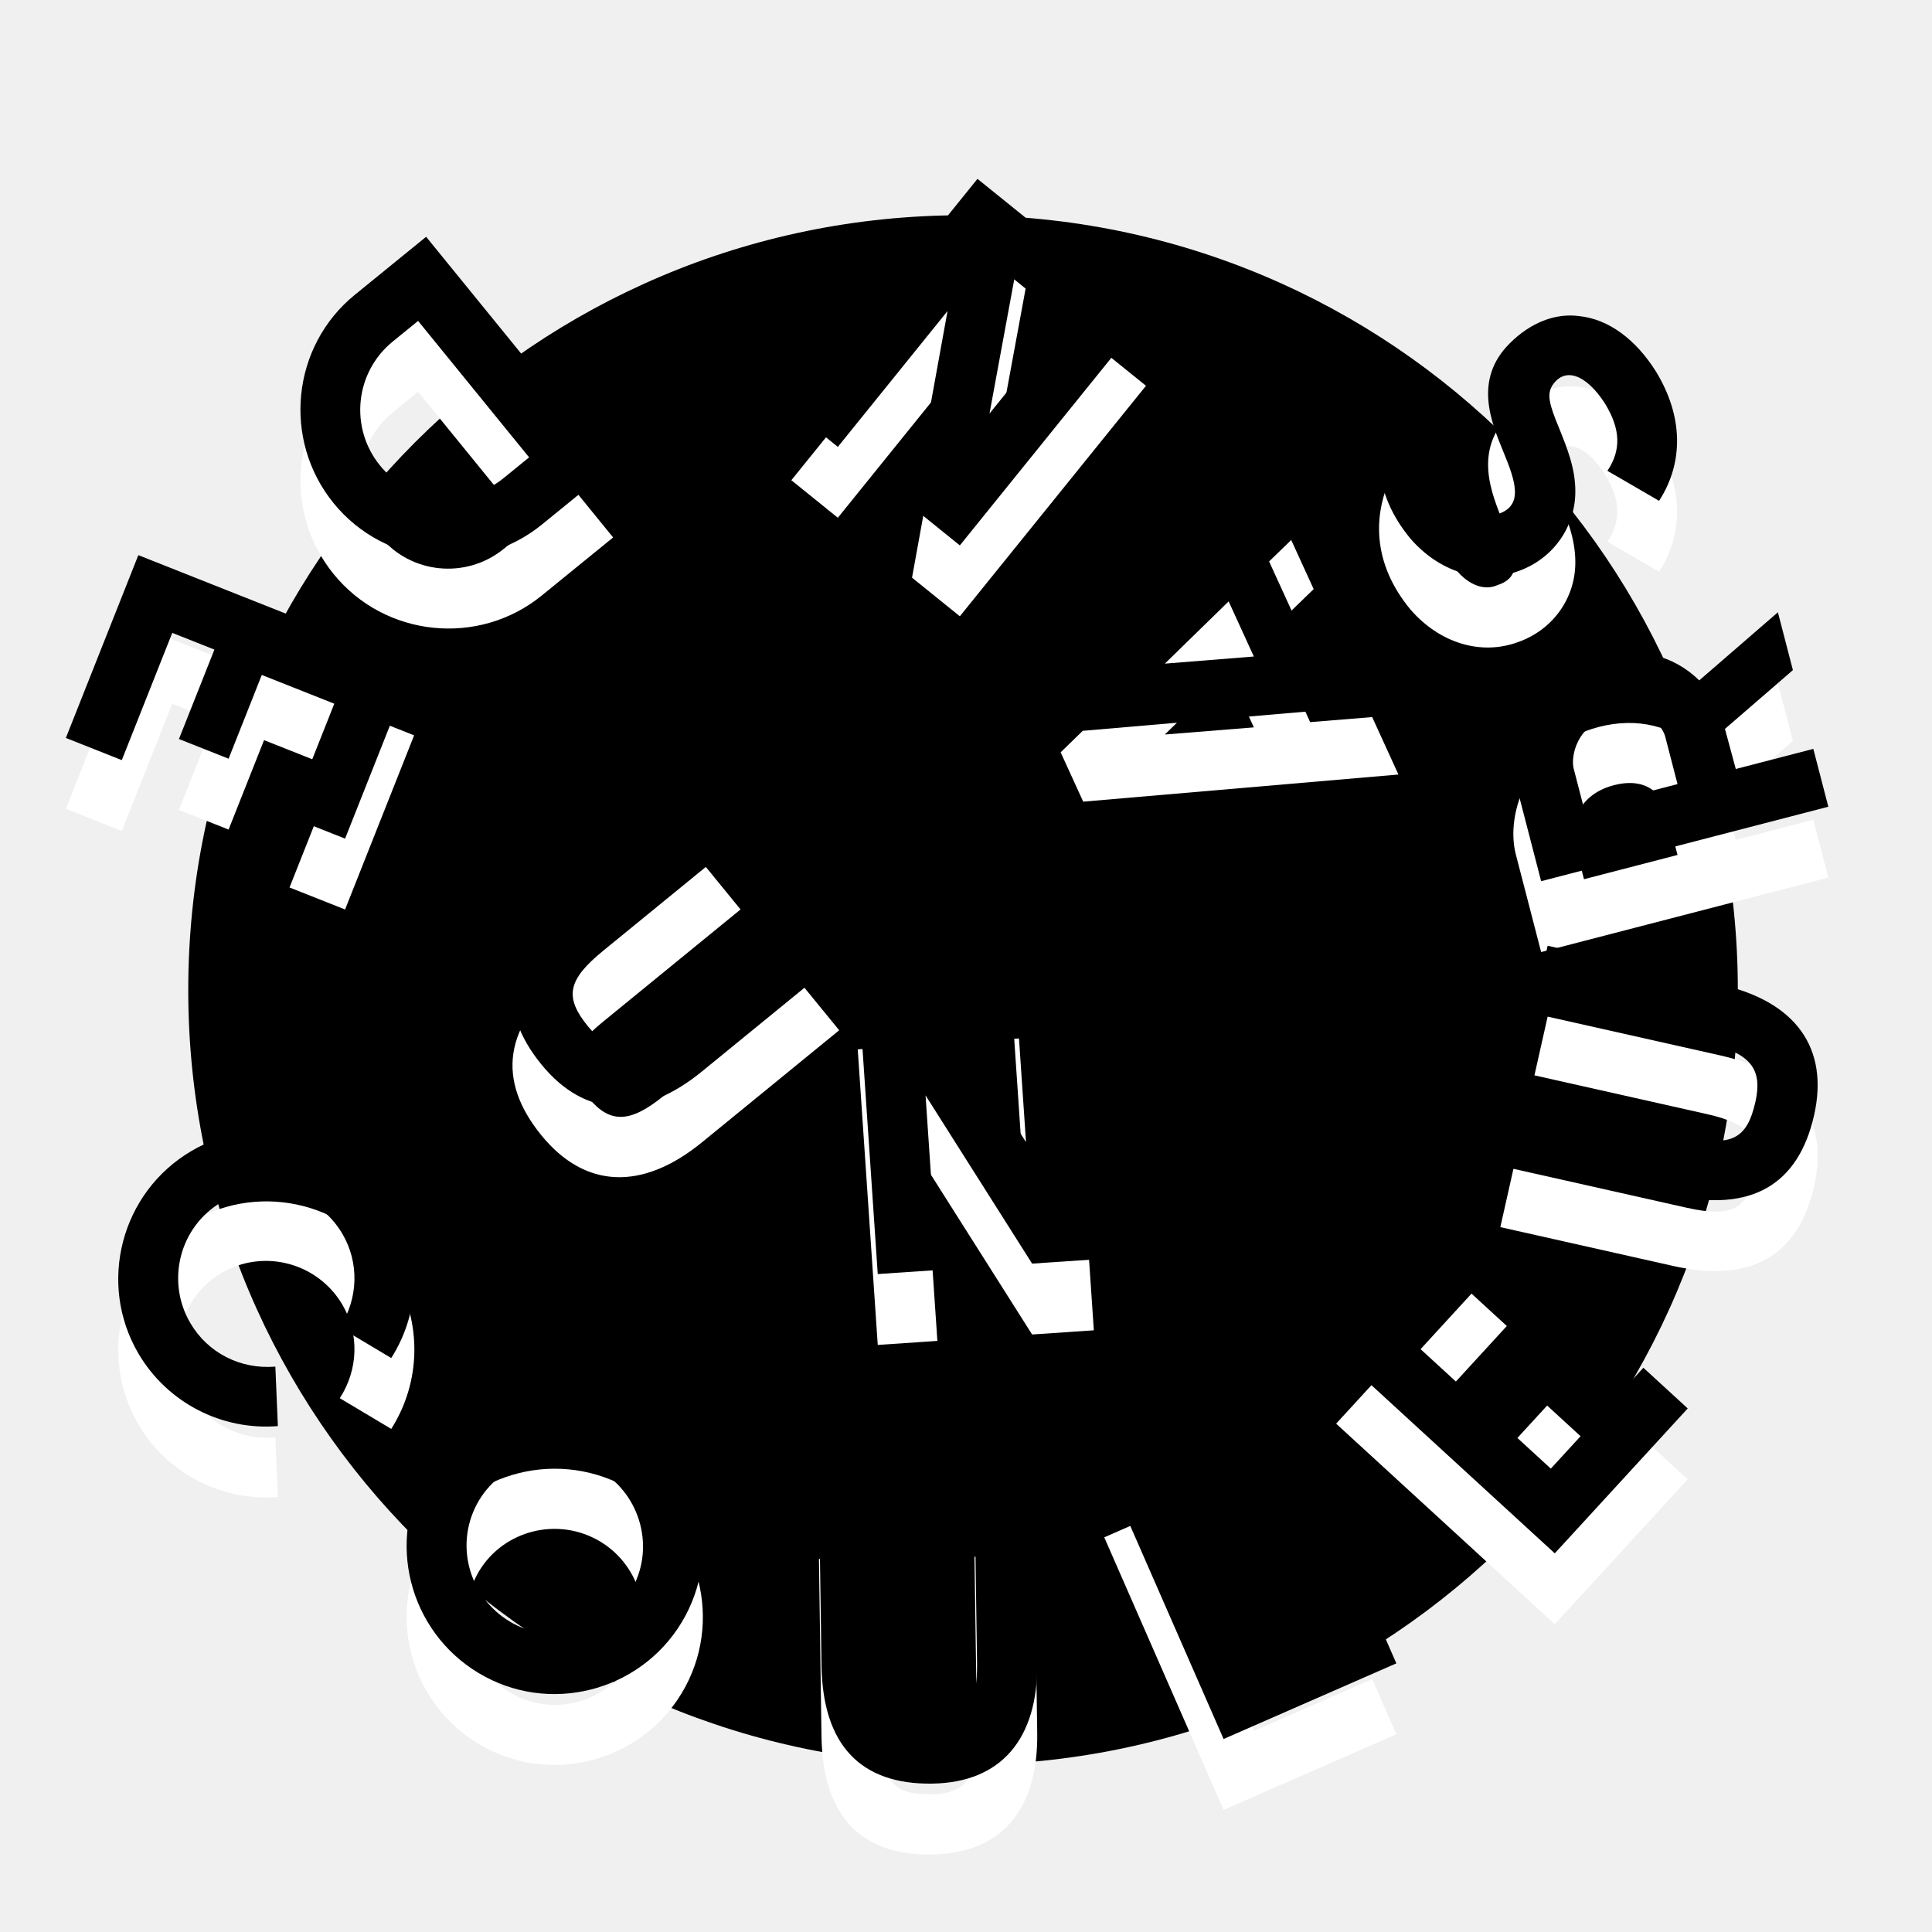
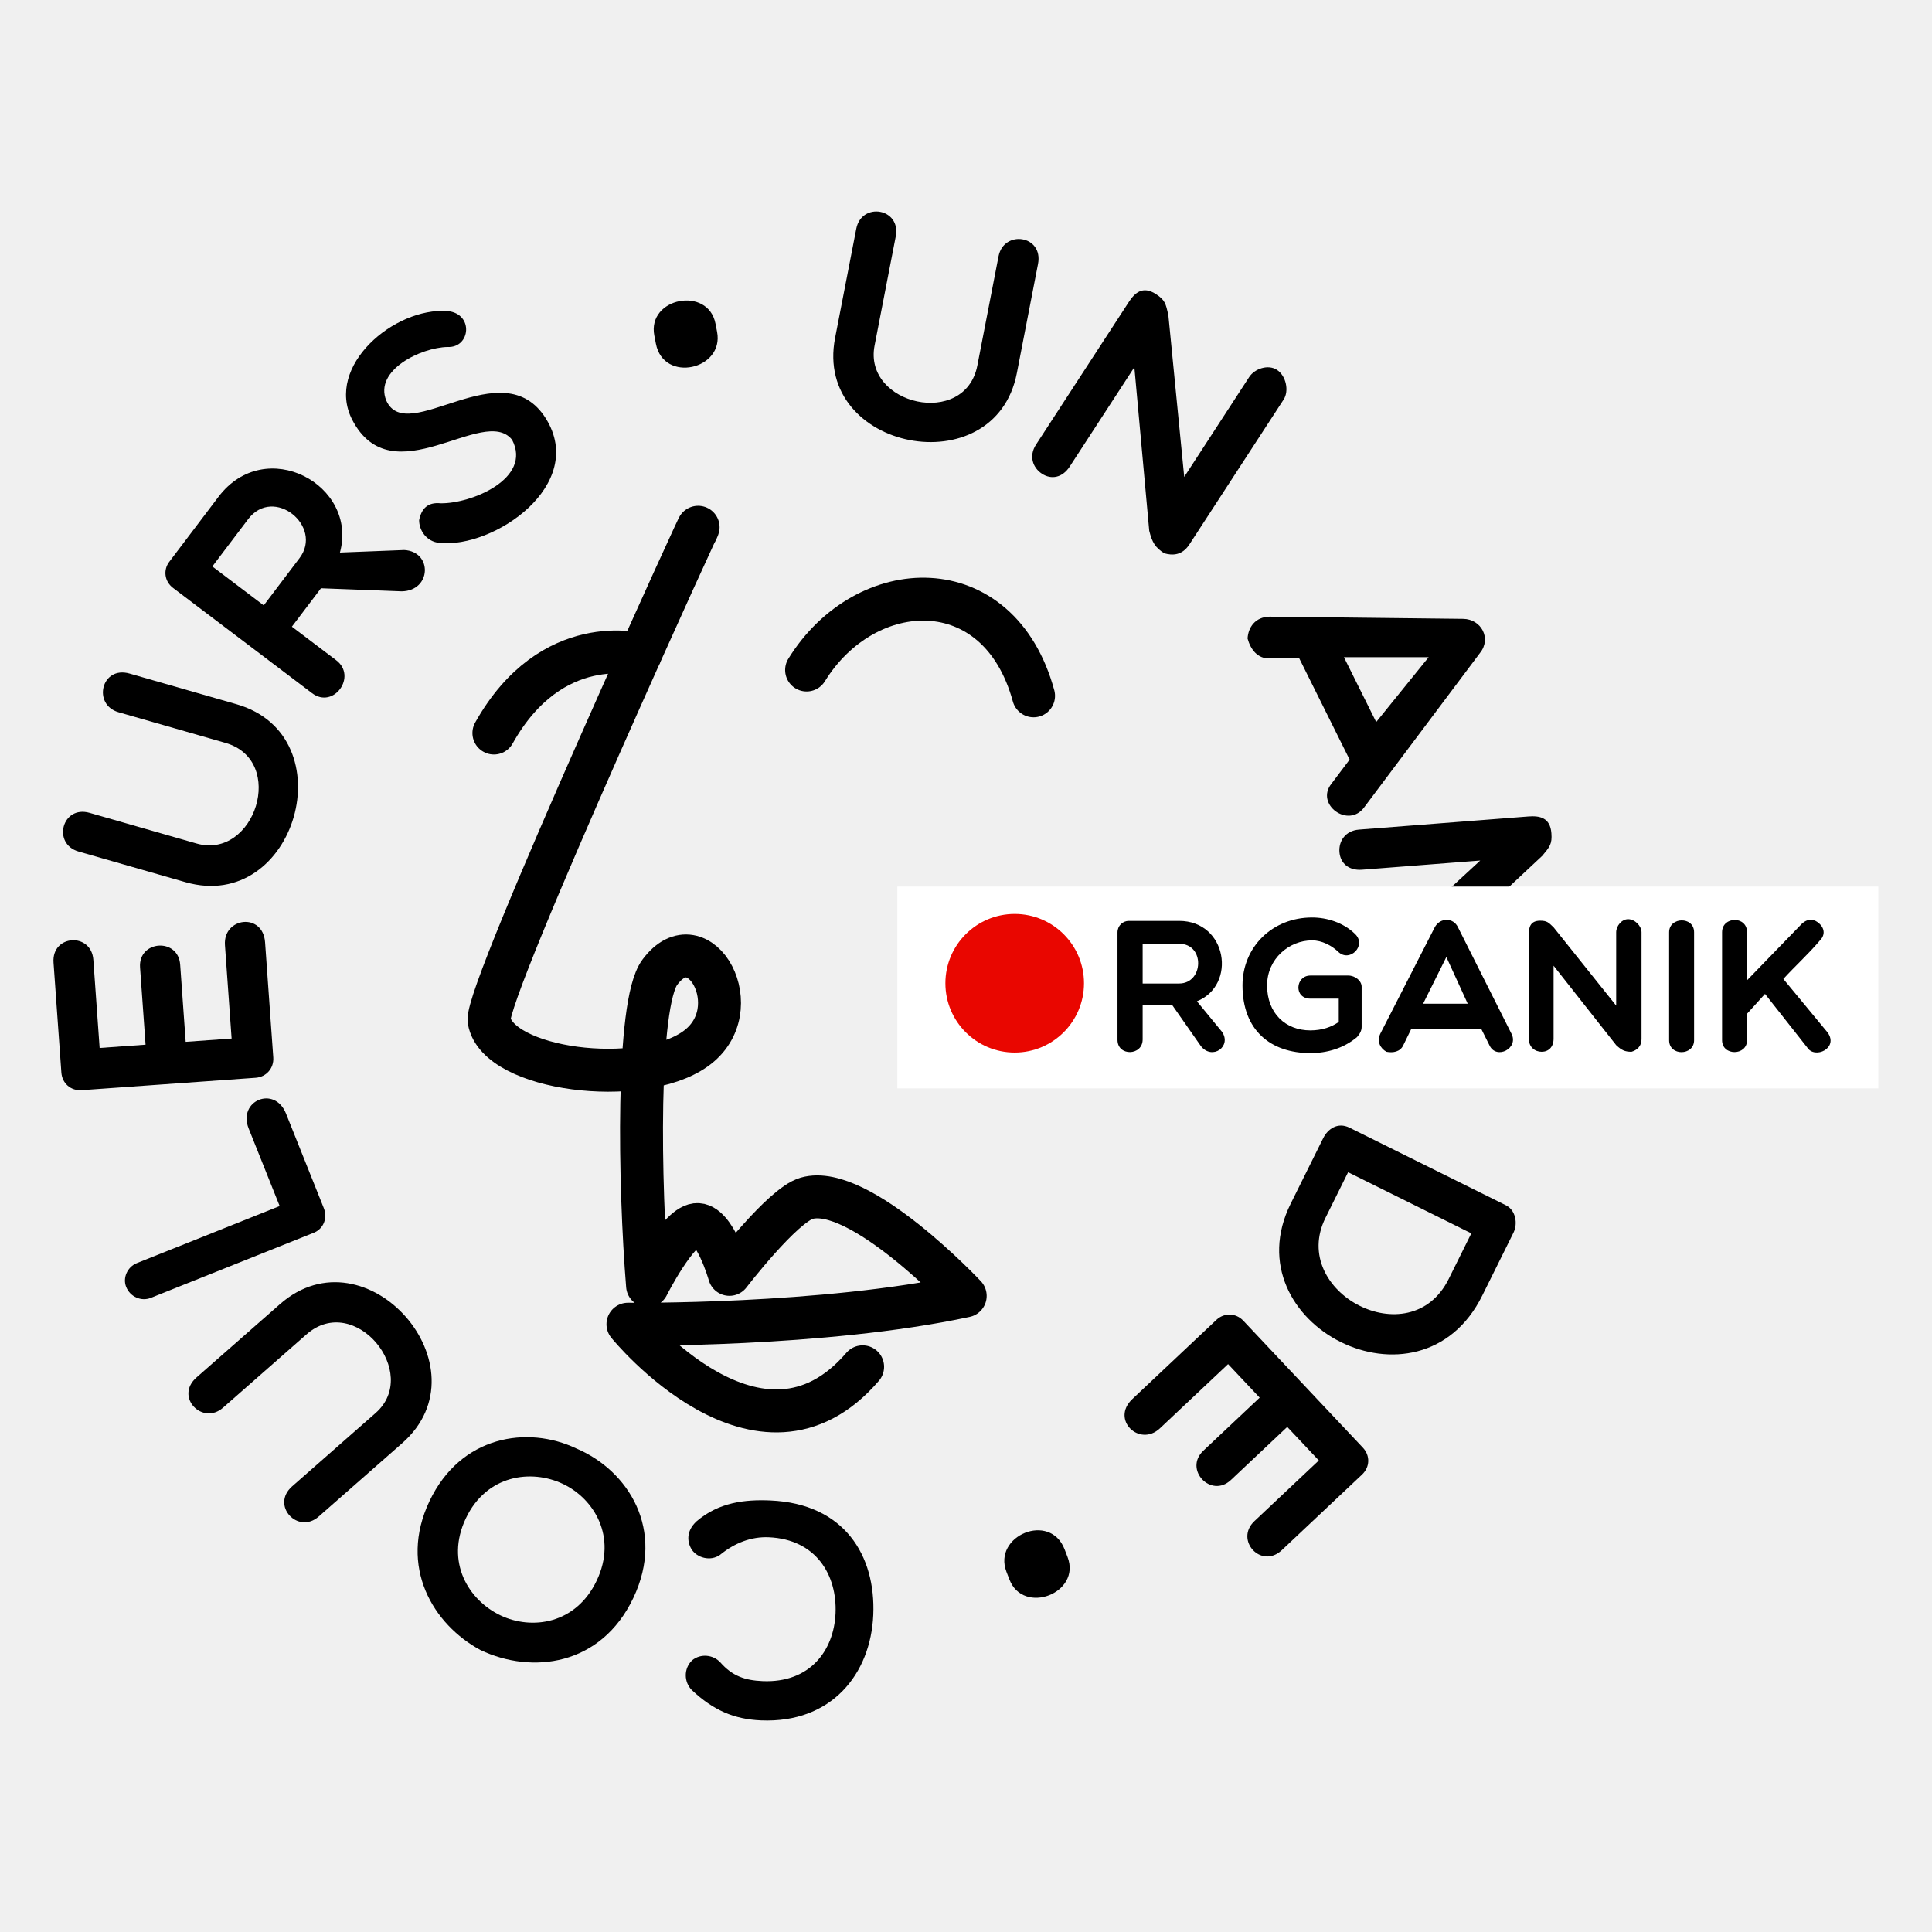
- <svg xmlns="http://www.w3.org/2000/svg" version="1.1" x="0px" y="0px" width="200px" height="200px" viewBox="0 0 900 900" enable-background="new 0 0 900 900" xml:space="preserve">
-   <g id="Calque_1">
-     <circle class="fill-color-cycle" cx="448.622" cy="461.197" r="360.927" />
-     <path fill="none" d="M212.563,422.444c15.242,109.345,155.862,246.422,325.36,174.285   c106.408-45.286,145.296-225.807,37.775-347.251c-79.914-90.262-182.009-219.083-396.833-63.635   C69.52,264.966-38.707,513.972,112.469,695.206c317.66,380.823,1020.641-24.026,579.851-563.791" />
-     <text transform="matrix(0.633 0.7742 -0.7742 0.633 214.8269 469.8174)" display="none">
-       <tspan x="0" y="0" display="inline" fill="#FFFFFF" font-family="'Coyote-SemiBoldDEMO'" font-size="187.222">U</tspan>
-       <tspan x="225.465" y="-36.331" display="inline" fill="#FFFFFF" font-family="'Coyote-SemiBoldDEMO'" font-size="187.222" rotate="-54.71">n</tspan>
-       <tspan x="306.296" y="-255.687" display="inline" fill="#FFFFFF" font-family="'Coyote-SemiBoldDEMO'" font-size="187.222" rotate="-118.997"> </tspan>
-       <tspan x="212.851" y="-390.118" display="inline" fill="#FFFFFF" font-family="'Coyote-SemiBoldDEMO'" font-size="187.222" rotate="-165.53">a</tspan>
-       <tspan x="9.813" y="-423.402" display="inline" fill="#FFFFFF" font-family="'Coyote-SemiBoldDEMO'" font-size="187.222" rotate="168.022">n</tspan>
-       <tspan x="-191.87" y="-335.555" display="inline" fill="#FFFFFF" font-family="'Coyote-SemiBoldDEMO'" font-size="187.222" rotate="115.017"> </tspan>
-       <tspan x="-243.324" y="-216.848" display="inline" fill="#FFFFFF" font-family="'Coyote-SemiBoldDEMO'" font-size="187.222" rotate="89.74">d</tspan>
-       <tspan x="-222.895" y="-17.226" display="inline" fill="#FFFFFF" font-family="'Coyote-SemiBoldDEMO'" font-size="187.222" rotate="59.489">e</tspan>
-       <tspan x="-130.041" y="122.778" display="inline" fill="#FFFFFF" font-family="'Coyote-SemiBoldDEMO'" font-size="187.222" rotate="38.581"> </tspan>
-       <tspan x="-18.985" y="209.473" display="inline" fill="#FFFFFF" font-family="'Coyote-SemiBoldDEMO'" font-size="187.222" rotate="6.718">C</tspan>
-       <tspan x="204.051" y="221.221" display="inline" fill="#FFFFFF" font-family="'Coyote-SemiBoldDEMO'" font-size="187.222" rotate="-25.554">o</tspan>
-       <tspan x="398.609" y="110.565" display="inline" fill="#FFFFFF" font-family="'Coyote-SemiBoldDEMO'" font-size="187.222" rotate="-54.296">u</tspan>
-       <tspan x="496.939" y="-39.877" display="inline" fill="#FFFFFF" font-family="'Coyote-SemiBoldDEMO'" font-size="187.222" rotate="-77.092">l</tspan>
-       <tspan x="528.66" y="-207.368" display="inline" fill="#FFFFFF" font-family="'Coyote-SemiBoldDEMO'" font-size="187.222" rotate="-101.45">e</tspan>
-       <tspan x="482.13" y="-384.403" display="inline" fill="#FFFFFF" font-family="'Coyote-SemiBoldDEMO'" font-size="187.222" rotate="-131.665">u</tspan>
-       <tspan x="351.082" y="-514.234" display="inline" fill="#FFFFFF" font-family="'Coyote-SemiBoldDEMO'" font-size="187.222" rotate="-157.777">r</tspan>
-       <tspan x="196.906" y="-572.315" display="inline" fill="#FFFFFF" font-family="'Coyote-SemiBoldDEMO'" font-size="187.222" rotate="-174.242">s</tspan>
-     </text>
-     <path fill="none" d="M212.563,391.139c15.242,109.345,155.862,246.422,325.36,174.285   c106.408-45.286,145.296-225.807,37.775-347.251C495.784,127.912,393.689-0.91,178.865,154.539   C69.52,233.662-38.707,482.667,112.469,663.901c317.66,380.823,1020.641-24.026,579.851-563.791" />
-     <text transform="matrix(0.633 0.7742 -0.7742 0.633 214.8273 438.5123)" display="none">
-       <tspan x="0" y="0" display="inline" font-family="'Coyote-SemiBoldDEMO'" font-size="187.222">U</tspan>
-       <tspan x="225.464" y="-36.332" display="inline" font-family="'Coyote-SemiBoldDEMO'" font-size="187.222" rotate="-54.711">n</tspan>
-       <tspan x="306.294" y="-255.689" display="inline" font-family="'Coyote-SemiBoldDEMO'" font-size="187.222" rotate="-118.997"> </tspan>
-       <tspan x="212.845" y="-390.115" display="inline" font-family="'Coyote-SemiBoldDEMO'" font-size="187.222" rotate="-165.527">a</tspan>
-       <tspan x="9.809" y="-423.4" display="inline" font-family="'Coyote-SemiBoldDEMO'" font-size="187.222" rotate="168.023">n</tspan>
-       <tspan x="-191.873" y="-335.553" display="inline" font-family="'Coyote-SemiBoldDEMO'" font-size="187.222" rotate="115.016"> </tspan>
-       <tspan x="-243.327" y="-216.845" display="inline" font-family="'Coyote-SemiBoldDEMO'" font-size="187.222" rotate="89.74">d</tspan>
-       <tspan x="-222.895" y="-17.223" display="inline" font-family="'Coyote-SemiBoldDEMO'" font-size="187.222" rotate="59.488">e</tspan>
-       <tspan x="-130.04" y="122.78" display="inline" font-family="'Coyote-SemiBoldDEMO'" font-size="187.222" rotate="38.58"> </tspan>
-       <tspan x="-18.983" y="209.473" display="inline" font-family="'Coyote-SemiBoldDEMO'" font-size="187.222" rotate="6.717">C</tspan>
-       <tspan x="204.053" y="221.219" display="inline" font-family="'Coyote-SemiBoldDEMO'" font-size="187.222" rotate="-25.554">o</tspan>
-       <tspan x="398.61" y="110.561" display="inline" font-family="'Coyote-SemiBoldDEMO'" font-size="187.222" rotate="-54.297">u</tspan>
-       <tspan x="496.938" y="-39.882" display="inline" font-family="'Coyote-SemiBoldDEMO'" font-size="187.222" rotate="-77.092">l</tspan>
-       <tspan x="528.658" y="-207.373" display="inline" font-family="'Coyote-SemiBoldDEMO'" font-size="187.222" rotate="-101.451">e</tspan>
-       <tspan x="482.127" y="-384.407" display="inline" font-family="'Coyote-SemiBoldDEMO'" font-size="187.222" rotate="-131.666">u</tspan>
-       <tspan x="351.077" y="-514.237" display="inline" font-family="'Coyote-SemiBoldDEMO'" font-size="187.222" rotate="-157.778">r</tspan>
-       <tspan x="196.901" y="-572.317" display="inline" font-family="'Coyote-SemiBoldDEMO'" font-size="187.222" rotate="-174.242">s</tspan>
-     </text>
-     <g>
-       <path fill="#FFFFFF" d="M263.44,454.292l63.926-52.197l17.607,21.563l-63.925,52.199c-16.823,13.736-18.192,21.737-7.078,35.348    c9.99,12.235,19.395,12.202,35.3-0.784l63.926-52.2l17.732,21.717l-63.926,52.2c-27.834,22.726-54.519,21.576-74.75-3.201    C231.025,502.937,234.841,477.644,263.44,454.292z" />
-       <path fill="#FFFFFF" d="M399.571,488.825l28.563-1.935l49.816,78.16l-5.493-81.159l27.776-1.882l9.32,137.697l-28.76,1.947    l-49.633-78.37l5.507,81.357l-27.777,1.88L399.571,488.825z" />
-       <path fill="#FFFFFF" d="M504.6,373.444l-10.508-22.983l105.63-102.789l12.231,26.756l-20.757,20.129l19.129,41.839l28.885-2.351    l12.232,26.756L504.6,373.444z M572.349,313.161l-29.726,29.005l41.466-3.326L572.349,313.161z" />
-       <path fill="#FFFFFF" d="M447.133,287.086l-22.272-17.986l16.544-91.197l-51.106,63.288l-21.658-17.491l86.705-107.371    l22.428,18.109l-16.822,91.227l51.229-63.442l21.66,17.491L447.133,287.086z" />
-       <path fill="#FFFFFF" d="M285.617,250.367l-33.234,27.042c-29.404,23.929-73.014,19.45-96.941-9.955    c-24.052-29.557-19.574-73.167,9.83-97.095l33.233-27.043L285.617,250.367z M182.969,192.106    c-17.612,14.331-20.265,40.165-5.933,57.776c14.207,17.459,40.039,20.112,57.652,5.781l11.792-9.596l-51.718-63.557    L182.969,192.106z" />
-       <path fill="#FFFFFF" d="M192.914,342.556l-32.162,81.122l-25.878-10.259l21.903-55.244l-33.772-13.39l-16.517,41.663    l-23.125-9.168l16.517-41.661l-19.638-7.787L56.74,387.113L30.679,376.78l33.762-85.159L192.914,342.556z" />
-       <path fill="#FFFFFF" d="M89.205,569.166c32.86-19.294,75.016-8.329,94.311,24.529c13.097,22.305,12.664,50.033-1.257,71.947    l-23.974-14.314c8.659-13.327,9.123-30.086,1.226-43.536c-11.498-19.579-36.729-26.286-56.309-14.788    c-19.58,11.495-26.016,36.798-14.519,56.378c8.098,13.79,23.228,21.621,39.596,20.253l1.16,27.708    c-26.229,2.123-51.536-10.951-64.933-33.765C45.31,630.888,56.345,588.462,89.205,569.166z" />
-       <path fill="#FFFFFF" d="M197.62,720.549c17.977-33.602,59.84-46.139,93.441-28.166c33.428,17.883,46.14,59.841,28.257,93.27    c-17.975,33.602-59.933,46.313-93.36,28.43C192.356,796.107,179.551,754.324,197.62,720.549z M294.771,772.52    c10.618-19.847,2.913-44.795-16.935-55.413c-20.022-10.711-45.05-3.275-55.667,16.574c-10.71,20.023-3.007,44.968,17.015,55.679    C259.032,799.978,284.059,792.542,294.771,772.52z" />
-       <path fill="#FFFFFF" d="M382.684,808.75l-1.188-82.528l27.837-0.4l1.189,82.526c0.313,21.718,5.731,27.762,23.303,27.509    c15.794-0.229,21.612-7.618,21.317-28.153l-1.189-82.525l28.036-0.404l1.189,82.526c0.516,35.932-16.964,56.13-48.949,56.589    C400.665,864.375,383.216,845.669,382.684,808.75z" />
-       <path fill="#FFFFFF" d="M514.405,716.145l25.501-11.165l44.343,101.281l54.982-24.072l11.244,25.68l-80.48,35.238L514.405,716.145    z" />
-       <path fill="#FFFFFF" d="M622.426,663.195l58.995-64.309l20.516,18.82l-40.177,43.793l26.772,24.56l30.299-33.028l18.332,16.821    l-30.3,33.024l15.57,14.283l43.112-46.994l20.661,18.952l-61.933,67.508L622.426,663.195z" />
-       <path fill="#FFFFFF" d="M779.443,589.736l-80.529-18.096l6.105-27.164l80.527,18.096c21.192,4.762,28.334,0.902,32.185-16.243    c3.463-15.412-2.366-22.793-22.402-27.296l-80.525-18.094l6.146-27.358l80.528,18.096c35.061,7.878,50.624,29.59,43.61,60.798    C837.729,585.226,815.469,597.831,779.443,589.736z" />
-       <path fill="#FFFFFF" d="M717.923,443.505l-11.794-45.486c-4.956-19.112,5.784-50.857,38.655-59.38    c17.966-4.657,34.762-0.446,46.789,11.325l36.646-31.732l6.985,26.948l-31.654,27.379l5.046,18.68l36.122-9.365l6.985,26.947    L717.923,443.505z M775.61,375.722c-0.049-0.191-4.678-14.901-23.79-9.946c-17.964,4.659-20.081,20.097-18.744,25.256    l4.807,18.538l43.573-11.296L775.61,375.722z" />
-       <path fill="#FFFFFF" d="M772.865,266.321l-24.063-13.973c6.515-9.776,6.123-19.491-1.196-31.447    c-8.688-13.432-18.574-17.102-24.388-8.45c-2.572,4.119-1.856,8.311,3.263,20.455c3.395,8.572,7.409,18.152,7.371,29.055    c0.015,16.66-10.419,31.381-26.587,37.113c-17.348,6.453-36.735,0.498-50.32-15.261c-17.013-20.604-19.261-44.695-5.821-67.739    l24.468,13.495c-7.739,13.074-6.821,24.781,2.931,36.172c5.818,6.854,13.055,9.601,19.192,6.771    c11.986-3.868,8.467-14.908,2.654-28.942c-5.608-13.697-14.152-33.702,2.998-50.683c9.633-9.602,21.207-14.142,32.327-12.615    c13.592,1.401,26.272,10.771,35.718,25.821C783.989,226.637,784.522,248.304,772.865,266.321z" />
-     </g>
-     <g>
-       <path d="M263.44,421.278l63.926-52.197l17.607,21.563l-63.925,52.199c-16.823,13.736-18.192,21.737-7.078,35.348    c9.99,12.235,19.395,12.202,35.3-0.784l63.926-52.2l17.732,21.717l-63.926,52.2c-27.834,22.726-54.519,21.576-74.75-3.201    C231.025,469.924,234.841,444.631,263.44,421.278z" />
-       <path d="M399.571,455.811l28.563-1.935l49.816,78.16l-5.493-81.159l27.776-1.882l9.32,137.697l-28.76,1.947l-49.633-78.37    l5.507,81.357l-27.777,1.88L399.571,455.811z" />
-       <path d="M504.6,340.431l-10.508-22.983l105.63-102.789l12.231,26.756l-20.757,20.129l19.129,41.839l28.885-2.351l12.232,26.756    L504.6,340.431z M572.349,280.148l-29.726,29.005l41.466-3.326L572.349,280.148z" />
-       <path d="M447.133,254.072l-22.272-17.986l16.544-91.197l-51.106,63.288l-21.658-17.491l86.705-107.371l22.428,18.109    l-16.822,91.227l51.229-63.442l21.66,17.491L447.133,254.072z" />
-       <path d="M285.617,217.353l-33.234,27.042c-29.404,23.929-73.014,19.45-96.941-9.955c-24.052-29.557-19.574-73.167,9.83-97.095    l33.233-27.043L285.617,217.353z M182.969,159.092c-17.612,14.331-20.265,40.165-5.933,57.776    c14.207,17.459,40.039,20.112,57.652,5.781l11.792-9.596l-51.718-63.557L182.969,159.092z" />
-       <path d="M192.914,309.542l-32.162,81.122l-25.878-10.259l21.903-55.244l-33.772-13.39l-16.517,41.663l-23.125-9.168l16.517-41.661    l-19.638-7.787L56.74,354.099l-26.061-10.333l33.762-85.159L192.914,309.542z" />
-       <path d="M89.205,536.152c32.86-19.294,75.016-8.329,94.311,24.529c13.097,22.305,12.664,50.033-1.257,71.947l-23.974-14.314    c8.659-13.327,9.123-30.086,1.226-43.536c-11.498-19.579-36.729-26.286-56.309-14.788c-19.58,11.495-26.016,36.798-14.519,56.378    c8.098,13.79,23.228,21.621,39.596,20.253l1.16,27.709c-26.229,2.123-51.536-10.951-64.933-33.766    C45.31,597.874,56.345,555.448,89.205,536.152z" />
-       <path d="M197.62,687.535c17.977-33.602,59.84-46.139,93.441-28.165c33.428,17.883,46.14,59.84,28.257,93.269    c-17.975,33.602-59.933,46.313-93.36,28.43C192.356,763.094,179.551,721.31,197.62,687.535z M294.771,739.507    c10.618-19.847,2.913-44.795-16.935-55.413c-20.022-10.71-45.05-3.275-55.667,16.574c-10.71,20.023-3.007,44.968,17.015,55.679    C259.032,766.965,284.059,759.528,294.771,739.507z" />
-       <path d="M382.684,775.736l-1.188-82.528l27.837-0.4l1.189,82.526c0.313,21.718,5.731,27.762,23.303,27.509    c15.794-0.229,21.612-7.618,21.317-28.153l-1.189-82.525l28.036-0.404l1.189,82.526c0.516,35.932-16.964,56.13-48.949,56.589    C400.665,831.361,383.216,812.655,382.684,775.736z" />
-       <path d="M514.405,683.131l25.501-11.164l44.343,101.281l54.982-24.072l11.244,25.68l-80.48,35.238L514.405,683.131z" />
-       <path d="M622.426,630.181l58.995-64.309l20.516,18.82l-40.177,43.793l26.772,24.56l30.299-33.028l18.332,16.821l-30.3,33.025    l15.57,14.282l43.112-46.994l20.661,18.953l-61.933,67.507L622.426,630.181z" />
-       <path d="M779.443,556.722l-80.529-18.096l6.105-27.164l80.527,18.096c21.192,4.762,28.334,0.902,32.185-16.243    c3.463-15.412-2.366-22.793-22.402-27.296l-80.525-18.094l6.146-27.358l80.528,18.096c35.061,7.878,50.624,29.59,43.61,60.798    C837.729,552.212,815.469,564.817,779.443,556.722z" />
-       <path d="M717.923,410.491l-11.794-45.486c-4.956-19.112,5.784-50.857,38.655-59.38c17.966-4.657,34.762-0.446,46.789,11.325    l36.646-31.732l6.985,26.948l-31.654,27.379l5.046,18.68l36.122-9.365l6.985,26.947L717.923,410.491z M775.61,342.709    c-0.049-0.191-4.678-14.901-23.79-9.946c-17.964,4.659-20.081,20.097-18.744,25.256l4.807,18.538l43.573-11.296L775.61,342.709z" />
-       <path d="M772.865,233.307l-24.063-13.973c6.515-9.776,6.123-19.491-1.196-31.447c-8.688-13.432-18.574-17.102-24.388-8.45    c-2.572,4.119-1.856,8.311,3.263,20.455c3.395,8.572,7.409,18.152,7.371,29.055c0.015,16.66-10.419,31.381-26.587,37.113    c-17.348,6.453-36.735,0.498-50.32-15.261c-17.013-20.604-19.261-44.695-5.821-67.739l24.468,13.495    c-7.739,13.074-6.821,24.781,2.931,36.172c5.818,6.854,13.055,9.601,19.192,6.771c11.986-3.868,8.467-14.908,2.654-28.942    c-5.608-13.697-14.152-33.702,2.998-50.683c9.633-9.602,21.207-14.142,32.327-12.615c13.592,1.401,26.272,10.771,35.718,25.821    C783.989,193.623,784.522,215.29,772.865,233.307z" />
-     </g>
+ <svg xmlns="http://www.w3.org/2000/svg" version="1.1" id="logo" x="0px" y="0px" width="900px" height="900px" viewBox="0 0 900 900" enable-background="new 0 0 900 900" xml:space="preserve">
+   <g id="letters" class="logo-animation">
+     <path d="M465.15,119.431c2.424-12.496,21.008-9.912,18.393,3.567l-9.857,50.826c-10.184,52.511-94.847,36.092-84.664-16.42   l9.857-50.826c2.45-12.637,20.952-9.631,18.393,3.567l-9.857,50.826c-5.364,27.659,42.187,38.629,47.878,9.285L465.15,119.431z" />
+     <path d="M525.746,140.822c2.807-4.316,6.496-7.888,12.73-3.833c4.316,2.808,4.573,4.51,5.783,9.733l7.397,75.446l30.258-46.516   c2.573-3.956,8.857-6.01,12.934-3.359c4.316,2.808,5.704,9.853,3.131,13.809l-43.906,67.496c-3.432,5.275-7.994,5.208-11.735,4.139   c-4.196-2.729-5.61-5.014-6.981-10.513l-6.929-76.166l-30.102,46.277c-3.432,5.275-8.618,6.167-12.934,3.359   c-4.317-2.808-6.203-8.3-2.772-13.575L525.746,140.822z" />
+     <path d="M581.171,297.471c0.266-5.244,3.603-10.098,10.255-10.212l90.116,1.019c8.506,0.082,13.349,9.174,7.898,15.878   l-53.874,71.842c-7.377,10.218-23.023-1.327-15.328-10.905l8.466-11.239l-23.503-47.251l-14.007,0.099   C585.82,306.819,582.568,302.527,581.171,297.471z M641.084,336.355l24.431-30.202l-39.463-0.018L641.084,336.355z" />
+     <path d="M711.912,380.346c5.133-0.398,10.213,0.355,10.788,7.77c0.398,5.134-0.797,6.374-4.206,10.512l-55.374,51.781l55.329-4.293   c4.706-0.365,10.161,3.372,10.537,8.22c0.398,5.133-4.348,10.523-9.054,10.888l-80.284,6.23c-6.275,0.487-8.998-3.176-10.427-6.795   c-0.387-4.991,0.566-7.504,4.095-11.937l56.23-51.848l-55.044,4.271c-6.275,0.487-10.138-3.087-10.537-8.22   c-0.398-5.134,2.813-9.973,9.087-10.46L711.912,380.346z" />
+     <path d="M616.377,530.238c2.098-4.228,6.693-7.696,12.33-4.899l72.771,36.108c4.613,2.289,5.655,8.554,3.557,12.782l-14.558,29.339   c-29.053,58.55-117.075,13.277-89.23-42.838L616.377,530.238z M685.4,574.545l-57.397-28.48l-10.553,21.267   c-17.164,34.592,39.47,64.61,57.397,28.48L685.4,574.545z" />
+     <path d="M566.638,614.858c3.644-3.432,9.103-3.269,12.535,0.375l55.703,59.138c3.53,3.748,3.269,9.103-0.375,12.535l-37.378,35.207   c-9.579,9.022-22.119-4.709-12.749-13.535l29.986-28.244l-14.71-15.617l-26.237,24.713c-9.266,8.728-22.113-4.911-12.847-13.639   l26.237-24.713l-14.71-15.617l-31.755,29.911c-9.474,8.924-23.05-4.029-12.847-13.639L566.638,614.858z" />
+     <path d="M497.312,725.33c6.475,16.817-20.62,27.251-27.096,10.433l-1.388-3.603c-6.425-16.685,20.311-28.052,27.096-10.433   L497.312,725.33z" />
+     <path d="M406.807,752.279c-1.186,27.577-19.495,50.553-52.358,49.14c-12.431-0.535-22.13-4.673-32.174-14.124   c-3.704-3.738-3.862-10.044,0.168-13.878c4.005-3.264,9.845-2.584,13.127,0.994c5.594,6.395,11.522,8.368,19.666,8.719   c22.004,0.946,33.247-14.174,33.997-31.606c0.762-17.718-8.969-34.455-31.116-35.408c-8.144-0.35-15.859,2.611-22.683,8.187   c-4.577,3.239-10.647,1.26-13.072-2.28c-2.151-3.241-3.067-8.577,2.149-13.363c10.401-8.857,22.483-10.199,34.343-9.689   C393.432,700.456,407.993,724.702,406.807,752.279z" />
+     <path d="M268.39,674.716c24.398,10.302,41.673,37.964,26.659,69.625c-15.075,31.791-47.302,35.661-71.209,24.325   c-22.064-11.887-38.298-38.738-23.775-69.366C214.588,668.673,245.775,663.992,268.39,674.716z M233.228,752.541   c14.474,6.863,35.081,4.13,44.763-16.289c9.621-20.289-1.243-38.104-15.717-44.967c-14.861-7.047-35.659-4.246-45.28,16.043   C207.312,727.747,218.366,745.493,233.228,752.541z" />
+     <path d="M103.903,655.754c-9.563,8.401-22.681-5.014-12.365-14.077l38.898-34.17c40.187-35.303,97.107,29.491,56.919,64.794   l-38.898,34.17c-9.671,8.495-22.466-5.203-12.365-14.076l38.898-34.17c21.168-18.596-9.731-56.369-32.188-36.641L103.903,655.754z" />
+     <path d="M70.214,604.62c-4.383,1.751-9.588-0.482-11.445-5.13c-1.698-4.25,0.587-9.322,4.97-11.073l66.538-26.591l-14.436-36.124   c-5.202-13.015,12.091-20.234,17.398-6.952l17.568,43.96c1.858,4.648,0.024,9.694-4.758,11.604L70.214,604.62z" />
+     <path d="M127.304,492.59c0.356,4.993-3.221,9.12-8.214,9.475l-81.028,5.777c-5.136,0.366-9.119-3.222-9.475-8.214l-3.651-51.212   c-0.936-13.125,17.63-14.162,18.545-1.323l2.929,41.084l21.398-1.526l-2.563-35.949c-0.905-12.696,17.783-14.029,18.688-1.332   l2.563,35.948l21.398-1.526l-3.102-43.509c-0.926-12.982,17.691-15.313,18.688-1.332L127.304,492.59z" />
+     <path d="M55.218,331.785c-12.236-3.508-8.035-21.795,5.164-18.011l49.771,14.27c51.421,14.743,27.651,97.649-23.77,82.906   l-49.771-14.27c-12.374-3.548-7.76-21.717,5.164-18.011l49.771,14.27c27.085,7.766,42.177-38.645,13.442-46.884L55.218,331.785z" />
+     <path d="M156.608,307.559c9.919,7.511-1.222,22.935-11.255,15.336l-64.761-49.04c-3.991-3.022-4.624-8.345-1.775-12.108   l22.966-30.328c21.93-28.96,65.185-5.533,56.572,25.976l29.954-1.177c13.269,0.719,12.727,18.966-1.119,19.245l-37.665-1.433   l-13.555,17.9L156.608,307.559z M122.859,282.003l16.663-22.005c11.224-14.822-12.029-33.865-23.943-18.131l-16.663,22.005   L122.859,282.003z" />
+     <path d="M164.004,195.418c-12.581-24.949,19.59-52.266,44.418-50.527c12.453,1.187,10.74,17.248,0.11,16.741   c-12.536,0.241-34.305,10.888-28.594,24.948c9.735,21.687,54.178-23.881,74.354,8.389c19.228,30.839-24.176,60.622-49.636,57.93   c-6.067-0.613-9.424-5.938-9.41-10.579c1.047-5.154,3.793-8.518,10.059-7.865c14.201,0.2,42.677-11.458,33.249-29.575   C225.313,188.259,182.741,231.73,164.004,195.418z" />
+     <path d="M304.809,156.321c-3.424-17.693,25.08-23.209,28.505-5.517l0.734,3.791c3.397,17.552-24.918,24.052-28.505,5.517   L304.809,156.321z" />
+   </g>
+   <path id="left-eye" fill="none" stroke="#000000" stroke-width="20" stroke-linecap="round" stroke-linejoin="round" stroke-miterlimit="10" d="  M298.222,304.908c0,0-41.219-11.497-68.146,36.569" />
+   <path id="face" fill="none" stroke="#000000" stroke-width="20" stroke-linecap="round" stroke-linejoin="round" stroke-miterlimit="10" d="  M324.434,247.443c11.074-25.039-98.854,214.761-96.588,227.972c3.964,23.111,70.313,31.449,96.06,13.211  c25.747-18.237,1.839-60.521-16.552-35.701c-10.981,14.82-9.495,99.385-5.696,145.988c0,0,13.812-27.368,22.649-28.437  c8.647-1.046,15.496,23.177,15.496,23.177s24.669-32.179,35.945-35.442c24.569-7.111,73.884,45.469,73.884,45.469  c-66.254,14.255-157.108,13.191-157.108,13.191s61.399,75.694,109.321,19.844" />
+   <path id="right-eye" fill="none" stroke="#000000" stroke-width="20" stroke-linecap="round" stroke-linejoin="round" stroke-miterlimit="10" d="  M375.748,312.113c27.455-44.438,89.48-47.391,105.724,12.032" />
+   <rect id="white-rect" x="418" y="413" fill="#FFFFFF" width="457" height="94" />
+   <circle id="cheek" class="fill-color-cycle" fill="#E90600" cx="472.686" cy="458.033" r="32.283" />
+   <g id="organik">
+     <path d="M532.293,484.226c0,7.664-11.718,7.929-11.718,0.176v-50.039c0-3.084,2.379-5.374,5.286-5.374h23.433   c22.378,0,26.958,29.953,8.282,37.441l11.717,14.272c4.582,6.783-4.581,13.303-9.867,6.608l-13.303-19.029h-13.831V484.226z    M532.293,458.149h17.002c11.453,0,12.158-18.5,0-18.5h-17.002V458.149z" />
+     <path d="M632.104,483.169c-6.255,5.197-13.919,7.4-21.672,7.4c-18.5,0-31.627-10.572-31.627-31.539   c0-17.796,13.831-31.627,32.42-31.627c6.96,0,14.624,2.379,20.087,7.753c5.374,5.285-2.379,13.126-7.665,8.457   c-3.259-3.172-7.84-5.551-12.421-5.551c-10.66,0-20.967,8.546-20.967,20.967c0,13.038,8.634,20.967,20.174,20.967   c5.375,0,9.955-1.586,13.214-3.964v-10.836h-13.214c-7.841,0-7.048-10.748,0-10.748h17.62c3.26,0,6.255,2.467,6.255,5.198v18.764   C634.306,479.997,633.602,481.495,632.104,483.169z" />
+     <path d="M645.844,489.952c-2.819-1.586-4.582-4.757-2.819-8.457l25.284-49.423c2.379-4.669,8.722-4.845,10.925,0l24.843,49.423   c3.612,6.871-7.048,12.334-10.219,5.462l-3.877-7.753h-32.507l-3.789,7.753C652.276,489.952,649.016,490.569,645.844,489.952z    M683.726,467.575l-9.955-21.76l-10.835,21.76H683.726z" />
+     <path d="M712.179,435.156c0-3.172,0.705-6.255,5.286-6.255c3.171,0,3.876,0.793,6.255,3.083l29.16,36.473v-34.182   c0-2.907,2.555-6.079,5.551-6.079c3.171,0,6.255,3.172,6.255,6.079v49.599c0,3.876-2.379,5.374-4.67,6.078   c-3.083,0-4.581-0.705-7.136-3.084l-29.16-37v34.006c0,3.876-2.379,6.078-5.55,6.078c-3.172,0-5.991-2.203-5.991-6.078V435.156z" />
+     <path d="M777.544,434.274c0-7.224,11.629-7.488,11.629,0v50.304c0,7.311-11.629,7.488-11.629,0V434.274z" />
+     <path d="M822.208,462.994l-8.369,9.25v12.334c0,7.311-11.629,7.4-11.629,0c0-16.915,0-33.301,0-50.304   c0-7.488,11.629-7.753,11.629,0v22.376l25.46-26.253c3.083-2.907,6.167-2.203,8.369,0c2.466,2.379,2.466,5.462,0,7.841   c-5.198,6.167-11.276,11.629-16.915,17.795l20.614,24.932c5.286,7.311-5.99,12.598-9.514,6.96L822.208,462.994z" />
  </g>
</svg>
